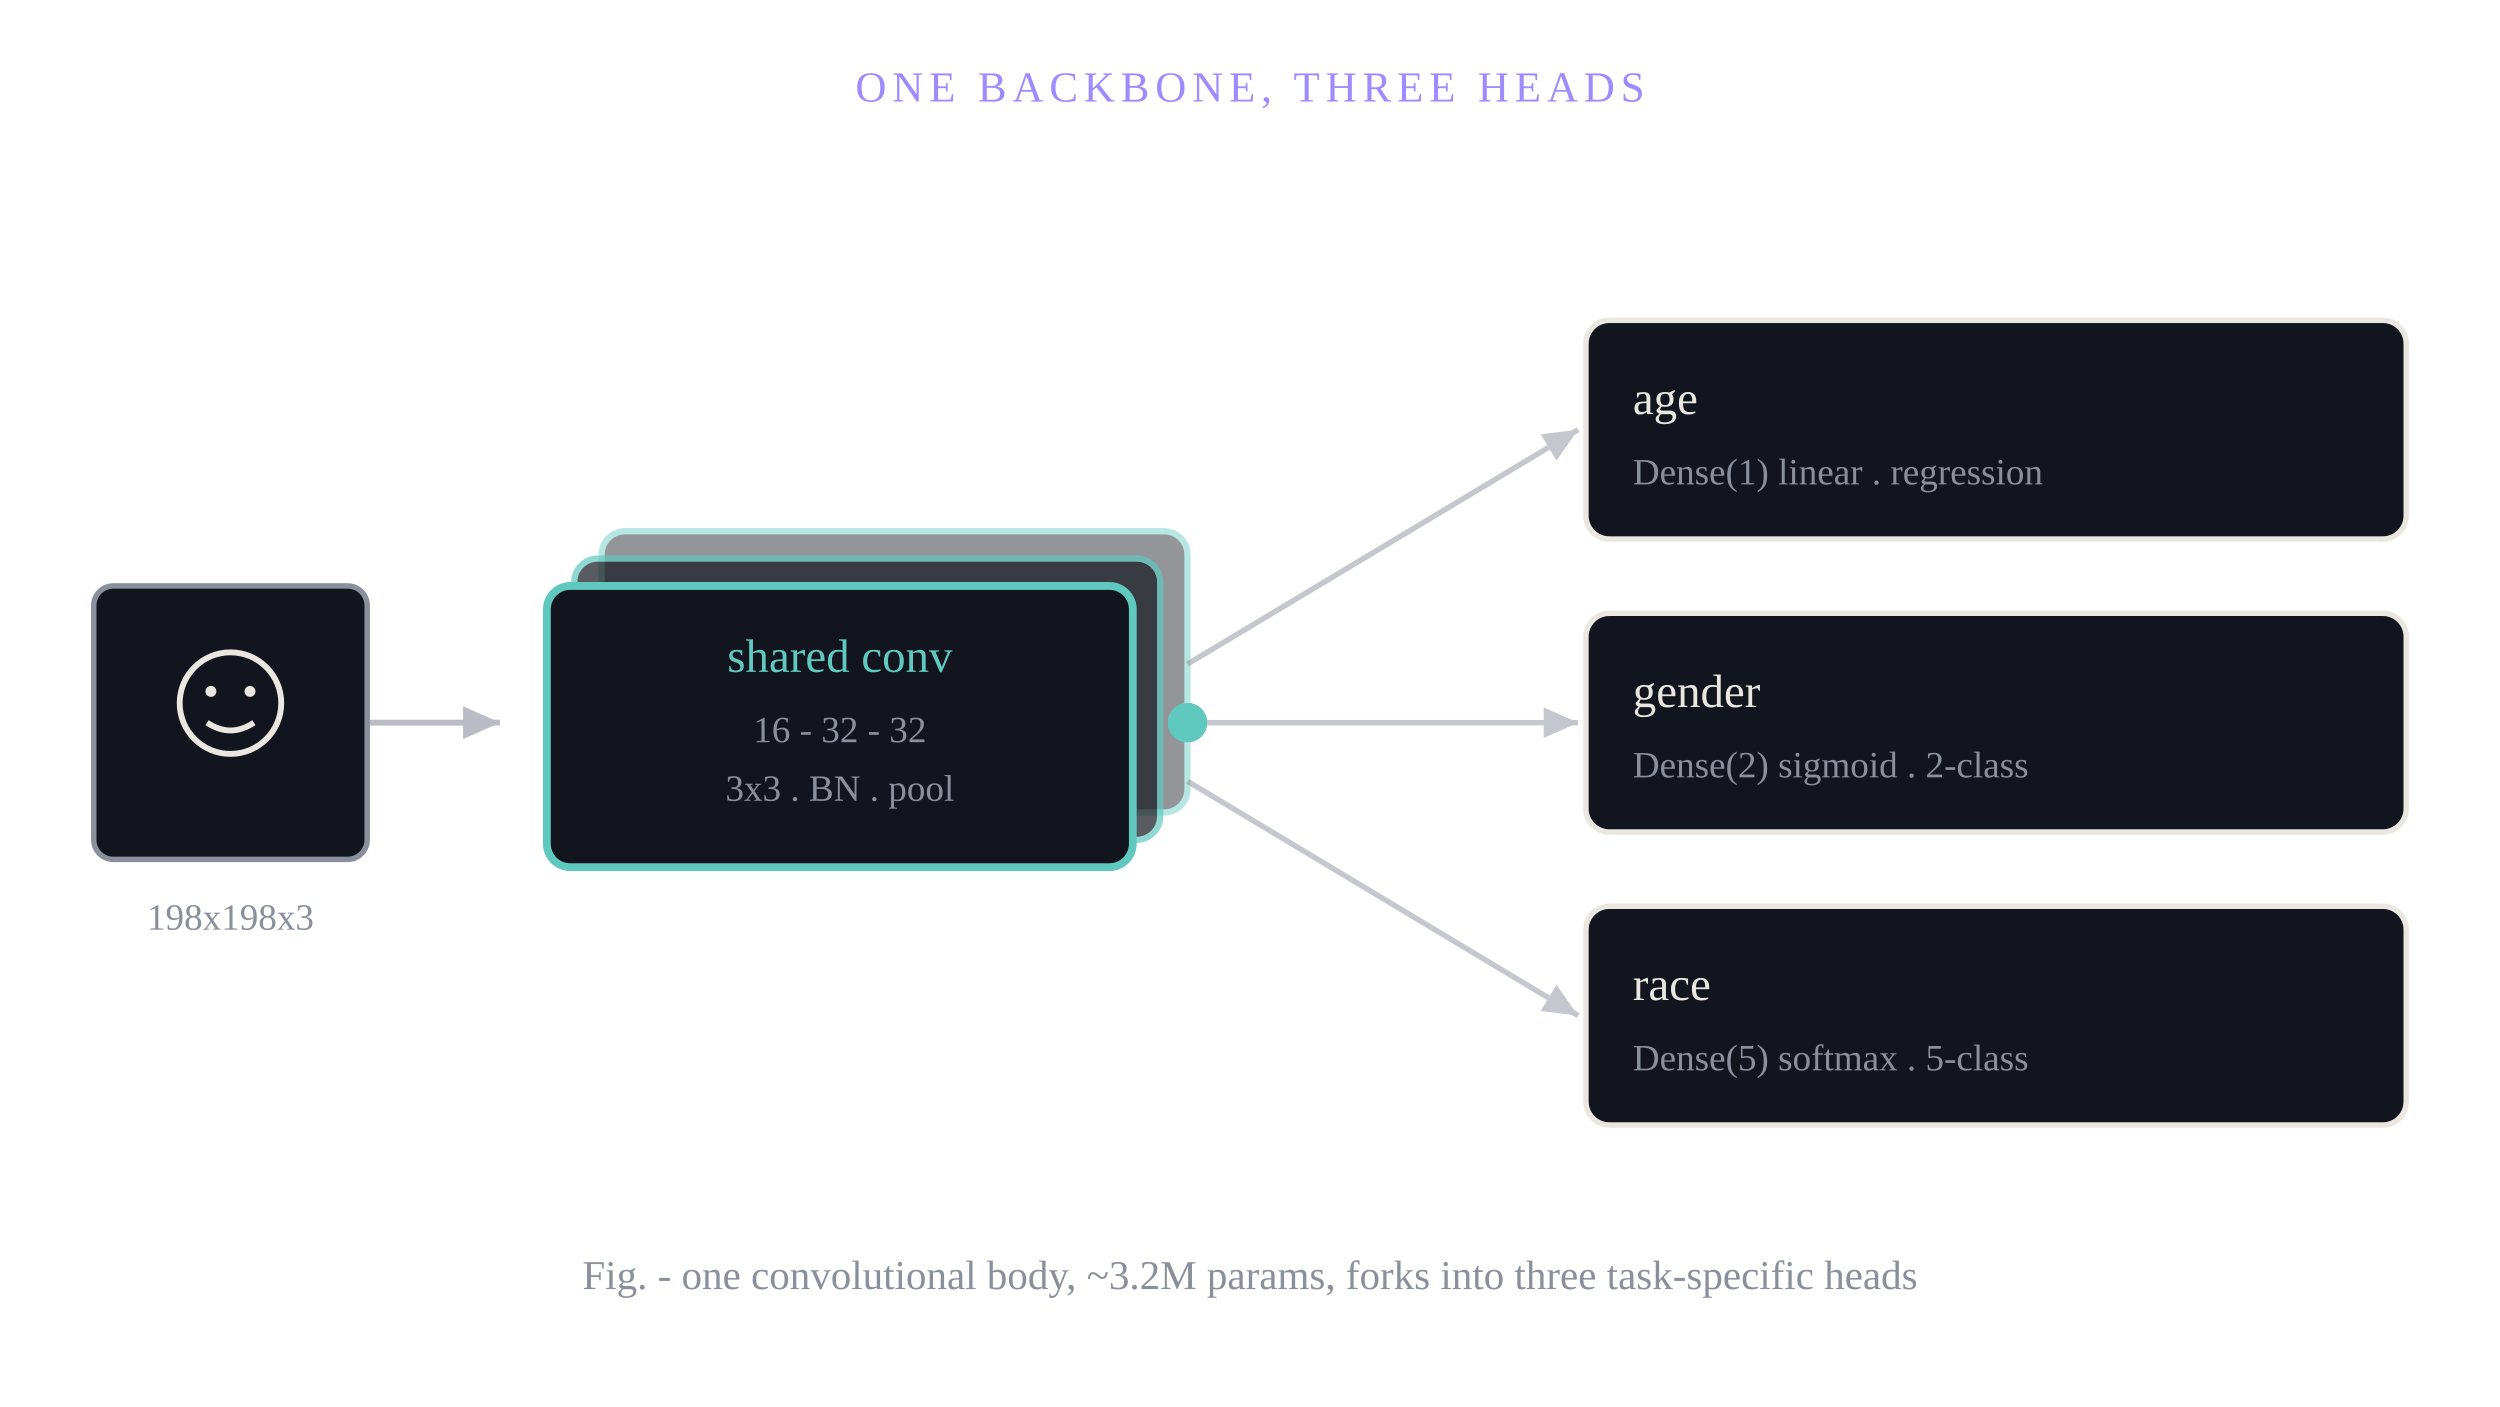
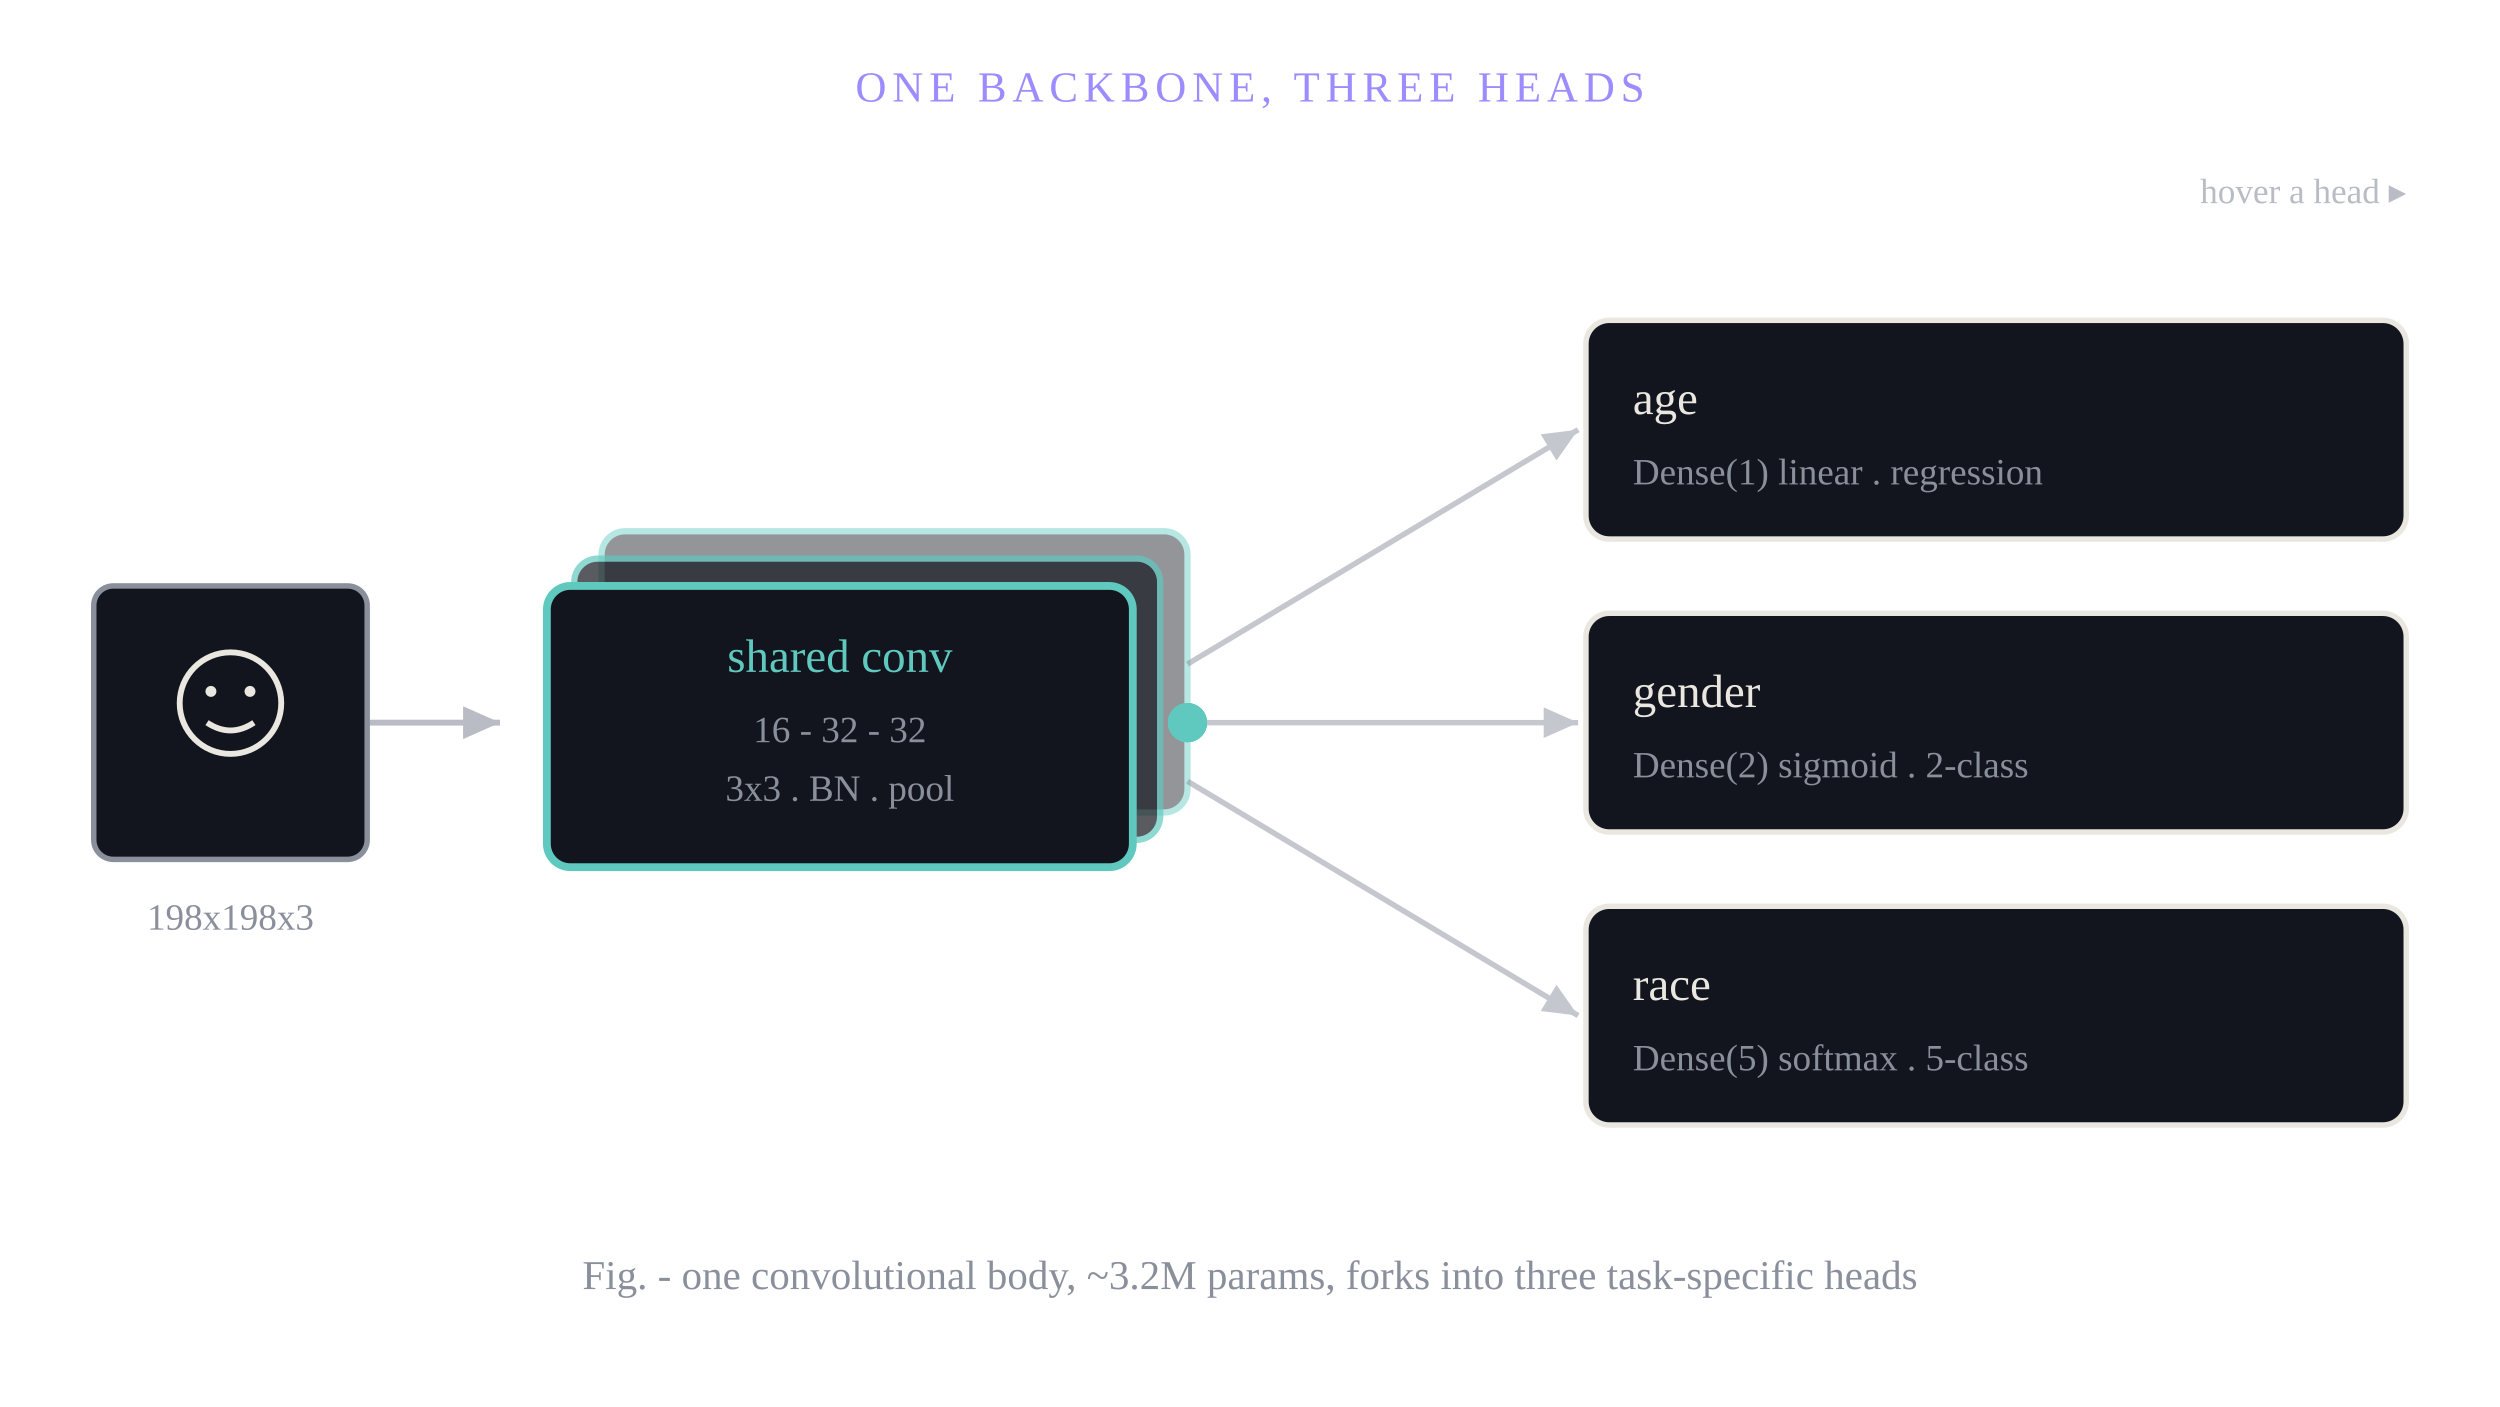
<svg xmlns="http://www.w3.org/2000/svg" viewBox="0 0 640 360" role="img" aria-labelledby="moca-title moca-desc">
  <style>
    @keyframes moca-a { 0%{transform:translate(0,0);opacity:0} 8%{opacity:1} 48%{transform:translate(150px,-70px);opacity:1} 58%{opacity:0} 100%{opacity:0} }
    @keyframes moca-g { 0%{transform:translate(0,0);opacity:0} 8%{opacity:1} 48%{transform:translate(150px,0);opacity:1} 58%{opacity:0} 100%{opacity:0} }
    @keyframes moca-r { 0%{transform:translate(0,0);opacity:0} 8%{opacity:1} 48%{transform:translate(150px,70px);opacity:1} 58%{opacity:0} 100%{opacity:0} }
    @keyframes moca-glow { 0%,100%{opacity:0.3} 50%{opacity:0.85} }
    .moca-a{animation:moca-a 4.6s ease-in-out infinite}
    .moca-g{animation:moca-g 4.6s ease-in-out infinite}
    .moca-r{animation:moca-r 4.6s ease-in-out infinite}
    .moca-glow{animation:moca-glow 3.4s ease-in-out infinite}
+     /* interactive (zero-JS): hover or keyboard-focus a head to isolate it */
+     .moca-col{ cursor:pointer; transition:opacity .2s ease; }
+     .moca-col:focus{ outline:none; }
+     .moca-hit{ fill:transparent; }
+     svg:hover .moca-col:not(:hover),
+     svg:focus-within .moca-col:not(:focus-within){ opacity:.35; }
+     .moca-col:hover .moca-box,
+     .moca-col:focus-within .moca-box{ stroke:var(--color-q1,#9d8cff); stroke-width:2; }
+     .moca-note{ opacity:0; transition:opacity .18s ease; }
+     .moca-col:hover .moca-note,
+     .moca-col:focus-within .moca-note{ opacity:1; }
+     .moca-hint{ opacity:.6; }
+     svg:hover .moca-hint,
+     svg:focus-within .moca-hint{ opacity:0; transition:opacity .2s ease; }
    @media (prefers-reduced-motion: reduce){ *{animation:none!important} .moca-a,.moca-g,.moca-r{opacity:0} .moca-glow{opacity:0.55} }
  </style>
  <defs>
    <marker id="moca-ah" viewBox="0 0 10 10" refX="9" refY="5" markerWidth="7" markerHeight="7" orient="auto-start-reverse">
      <path d="M 0 1 L 9 5 L 0 9 z" fill="var(--color-muted,#8a8f9c)" />
    </marker>
  </defs>
  <g style="font-family: var(--font-mono,'IBM Plex Mono',ui-monospace,monospace)" fill="var(--color-ink,#e9e7e0)" font-size="12">
    <text x="320" y="26" text-anchor="middle" font-size="11" letter-spacing="1.5" fill="var(--color-q1,#9d8cff)">ONE BACKBONE, THREE HEADS</text>
    <rect x="24" y="150" width="70" height="70" rx="5" fill="var(--color-surface,#12151d)" stroke="var(--color-muted,#8a8f9c)" stroke-width="1.4" />
    <g fill="none" stroke="var(--color-ink,#e9e7e0)" stroke-width="1.5">
      <circle cx="59" cy="180" r="13" />
      <circle cx="54" cy="177" r="1.4" fill="var(--color-ink,#e9e7e0)" stroke="none" />
      <circle cx="64" cy="177" r="1.4" fill="var(--color-ink,#e9e7e0)" stroke="none" />
      <path d="M 53 185 Q 59 189 65 185" />
    </g>
    <text x="59" y="238" text-anchor="middle" font-size="9.5" fill="var(--color-muted,#8a8f9c)">198x198x3</text>
    <line x1="94" y1="185" x2="128" y2="185" stroke="var(--color-muted,#8a8f9c)" stroke-width="1.5" opacity="0.6" marker-end="url(#moca-ah)" />
    <rect x="140" y="150" width="150" height="72" rx="6" fill="var(--color-surface,#12151d)" stroke="var(--color-q0,#5fc9bf)" stroke-width="1.6" opacity="0.45" transform="translate(14,-14)" />
    <rect x="140" y="150" width="150" height="72" rx="6" fill="var(--color-surface,#12151d)" stroke="var(--color-q0,#5fc9bf)" stroke-width="1.6" opacity="0.7" transform="translate(7,-7)" />
    <rect class="moca-glow" x="140" y="150" width="150" height="72" rx="6" fill="var(--color-surface,#12151d)" stroke="var(--color-q0,#5fc9bf)" stroke-width="2" />
    <text x="215" y="172" text-anchor="middle" font-size="12" fill="var(--color-q0,#5fc9bf)">shared conv</text>
    <text x="215" y="190" text-anchor="middle" font-size="9.5" fill="var(--color-muted,#8a8f9c)">16 - 32 - 32</text>
    <text x="215" y="205" text-anchor="middle" font-size="9.5" fill="var(--color-muted,#8a8f9c)">3x3 . BN . pool</text>
    <line x1="304" y1="170" x2="404" y2="110" stroke="var(--color-muted,#8a8f9c)" stroke-width="1.4" opacity="0.5" marker-end="url(#moca-ah)" />
    <line x1="304" y1="185" x2="404" y2="185" stroke="var(--color-muted,#8a8f9c)" stroke-width="1.4" opacity="0.5" marker-end="url(#moca-ah)" />
    <line x1="304" y1="200" x2="404" y2="260" stroke="var(--color-muted,#8a8f9c)" stroke-width="1.4" opacity="0.5" marker-end="url(#moca-ah)" />
-     <rect x="406" y="82" width="210" height="56" rx="6" fill="var(--color-surface,#12151d)" stroke="var(--color-ink,#e9e7e0)" stroke-width="1.4" />
-     <text x="418" y="106" font-size="12">age</text>
-     <text x="418" y="124" font-size="9.5" fill="var(--color-muted,#8a8f9c)">Dense(1) linear . regression</text>
-     <rect x="406" y="157" width="210" height="56" rx="6" fill="var(--color-surface,#12151d)" stroke="var(--color-ink,#e9e7e0)" stroke-width="1.4" />
-     <text x="418" y="181" font-size="12">gender</text>
-     <text x="418" y="199" font-size="9.5" fill="var(--color-muted,#8a8f9c)">Dense(2) sigmoid . 2-class</text>
-     <rect x="406" y="232" width="210" height="56" rx="6" fill="var(--color-surface,#12151d)" stroke="var(--color-ink,#e9e7e0)" stroke-width="1.4" />
-     <text x="418" y="256" font-size="12">race</text>
-     <text x="418" y="274" font-size="9.5" fill="var(--color-muted,#8a8f9c)">Dense(5) softmax . 5-class</text>
+     <g class="moca-col" tabindex="0" role="group" aria-label="Age head: Dense(1) linear regression, R-squared 0.81">
+       <rect class="moca-hit" x="406" y="82" width="210" height="56" />
+       <rect class="moca-box" x="406" y="82" width="210" height="56" rx="6" fill="var(--color-surface,#12151d)" stroke="var(--color-ink,#e9e7e0)" stroke-width="1.4" />
+       <text x="418" y="106" font-size="12">age</text>
+       <text x="418" y="124" font-size="9.5" fill="var(--color-muted,#8a8f9c)">Dense(1) linear . regression</text>
+       <text class="moca-note" x="606" y="106" text-anchor="end" font-size="9.5" fill="var(--color-q1,#9d8cff)">age · linear · R² 0.81</text>
+     </g>
+     <g class="moca-col" tabindex="0" role="group" aria-label="Gender head: Dense(2) sigmoid, 2-class, 94.8 percent">
+       <rect class="moca-hit" x="406" y="157" width="210" height="56" />
+       <rect class="moca-box" x="406" y="157" width="210" height="56" rx="6" fill="var(--color-surface,#12151d)" stroke="var(--color-ink,#e9e7e0)" stroke-width="1.4" />
+       <text x="418" y="181" font-size="12">gender</text>
+       <text x="418" y="199" font-size="9.5" fill="var(--color-muted,#8a8f9c)">Dense(2) sigmoid . 2-class</text>
+       <text class="moca-note" x="606" y="181" text-anchor="end" font-size="9.5" fill="var(--color-q1,#9d8cff)">gender · sigmoid · 94.8%</text>
+     </g>
+     <g class="moca-col" tabindex="0" role="group" aria-label="Race head: Dense(5) softmax, 5-class, 87 percent">
+       <rect class="moca-hit" x="406" y="232" width="210" height="56" />
+       <rect class="moca-box" x="406" y="232" width="210" height="56" rx="6" fill="var(--color-surface,#12151d)" stroke="var(--color-ink,#e9e7e0)" stroke-width="1.4" />
+       <text x="418" y="256" font-size="12">race</text>
+       <text x="418" y="274" font-size="9.5" fill="var(--color-muted,#8a8f9c)">Dense(5) softmax . 5-class</text>
+       <text class="moca-note" x="606" y="256" text-anchor="end" font-size="9.5" fill="var(--color-q1,#9d8cff)">race · softmax · 87%</text>
+     </g>
    <circle class="moca-a" cx="304" cy="185" r="5" fill="var(--color-q0,#5fc9bf)" />
    <circle class="moca-g" cx="304" cy="185" r="5" fill="var(--color-q0,#5fc9bf)" />
    <circle class="moca-r" cx="304" cy="185" r="5" fill="var(--color-q0,#5fc9bf)" />
    <text x="320" y="330" text-anchor="middle" font-size="10.5" fill="var(--color-muted,#8a8f9c)">Fig. - one convolutional body, ~3.2M params, forks into three task-specific heads</text>
+     <text class="moca-hint" x="616" y="52" text-anchor="end" font-size="9" fill="var(--color-muted,#8a8f9c)">hover a head ▸</text>
  </g>
</svg>
